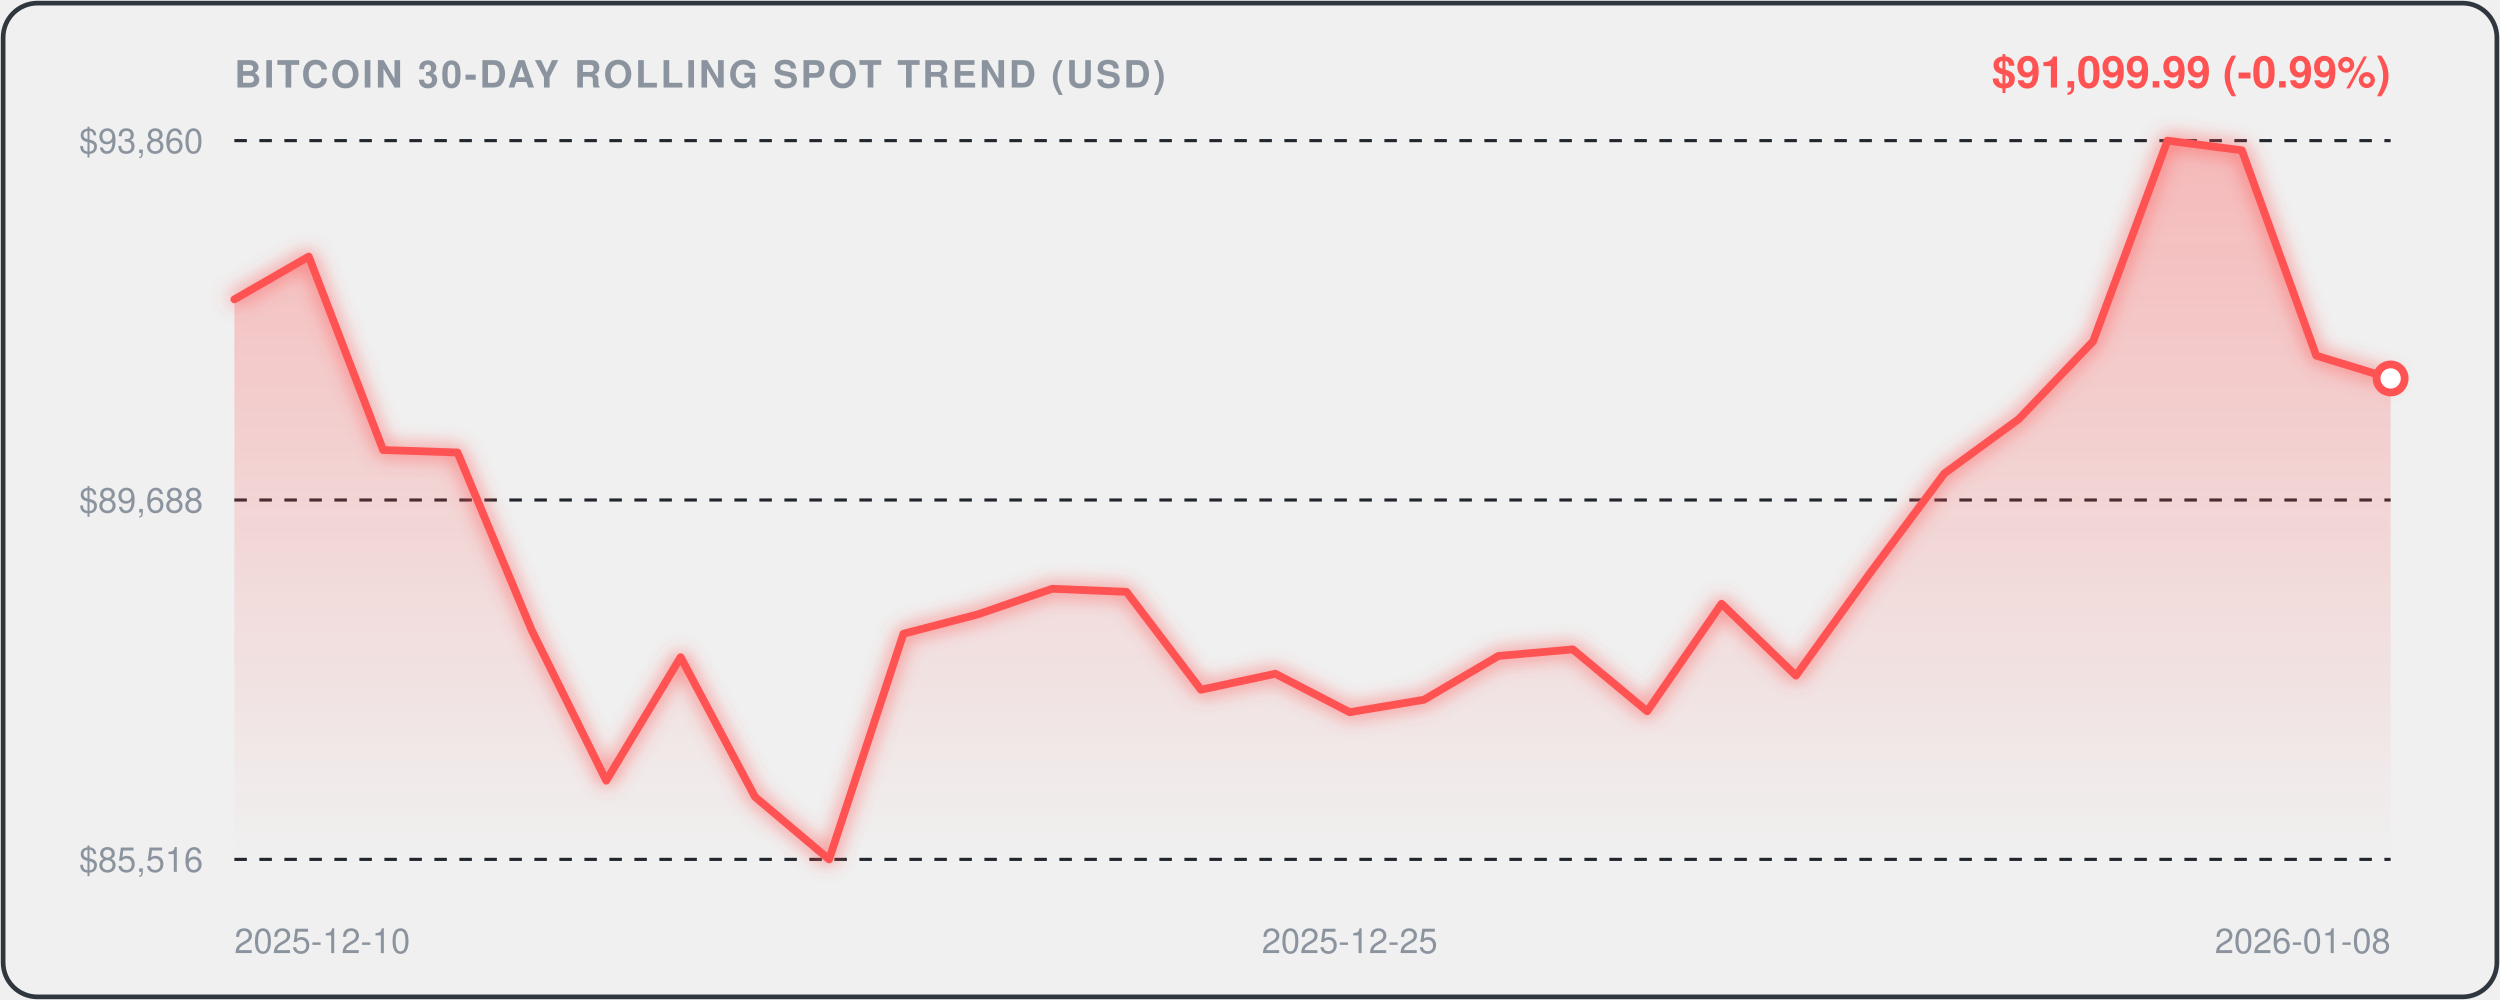
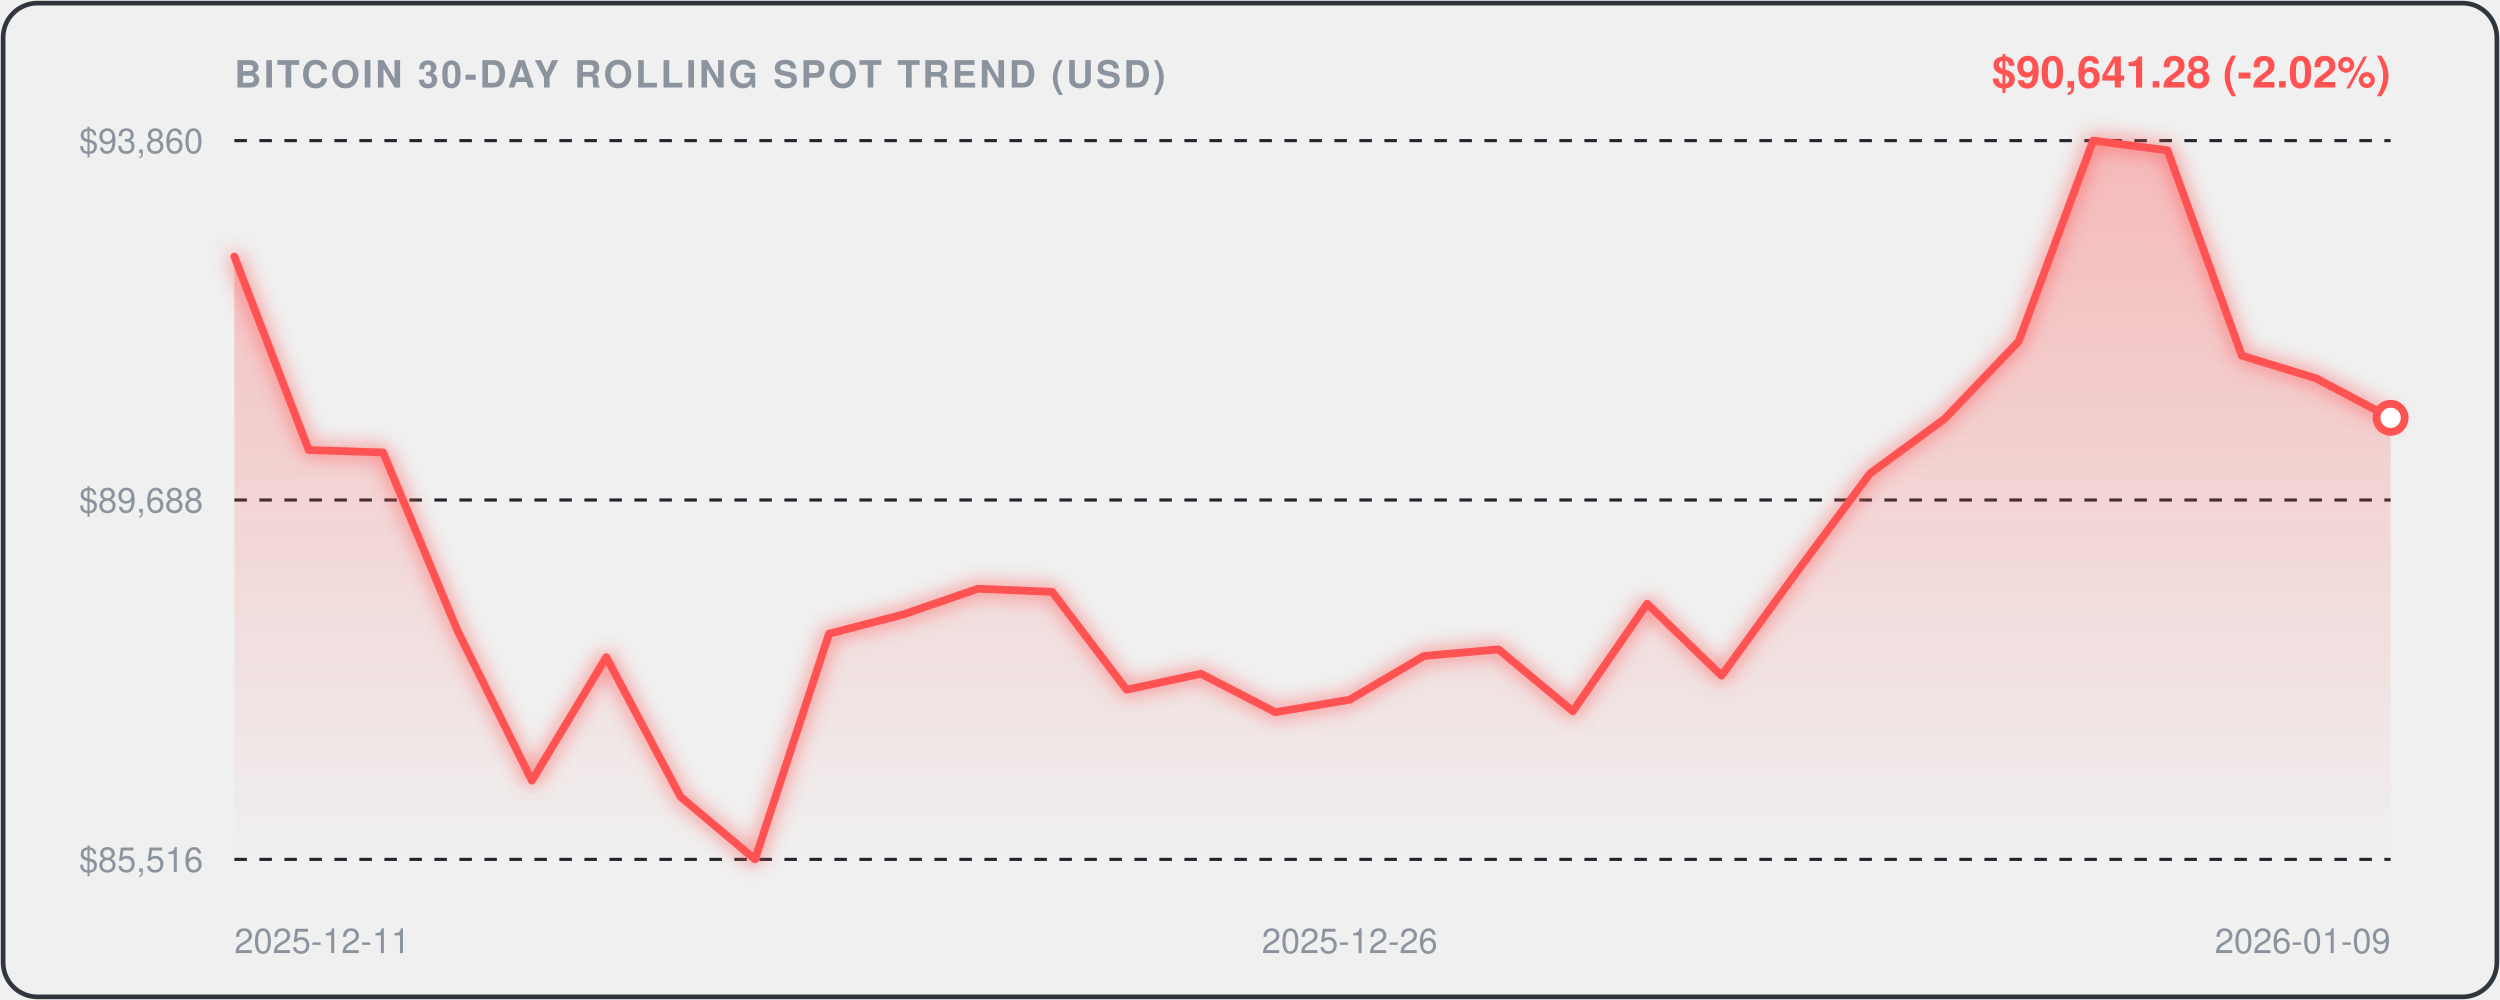
<svg xmlns="http://www.w3.org/2000/svg" viewBox="0 0 800 320" width="100%" height="100%" style="background:#0d1117;border-radius:12px;font-family:-apple-system,BlinkMacSystemFont,'Segoe UI',Helvetica,Arial,sans-serif;">
  <defs>
    <linearGradient id="areaGrad" x1="0" y1="0" x2="0" y2="1">
      <stop offset="0%" stop-color="rgba(255, 82, 82, 0.35)" />
      <stop offset="100%" stop-color="rgba(255, 82, 82, 0.0)" />
    </linearGradient>
    <filter id="glow" x="-20%" y="-20%" width="140%" height="140%">
      <feGaussianBlur stdDeviation="3" result="blur" />
      <feComposite in="SourceGraphic" in2="blur" operator="over" />
    </filter>
  </defs>
  <rect x="1" y="1" width="798" height="318" rx="11" fill="none" stroke="#30363d" stroke-width="1.5" />
  <text x="75" y="28" fill="#8b949e" font-size="12" font-weight="600" letter-spacing="0.8">BITCOIN 30-DAY ROLLING SPOT TREND (USD)</text>
-   <text x="765" y="28" text-anchor="end" fill="#FF5252" font-size="14" font-weight="700">$91,099.99 (-0.99%)</text>
+   <text x="765" y="28" text-anchor="end" fill="#FF5252" font-size="14" font-weight="700">$90,641.28 (-2.02%)</text>
  <line x1="75" y1="45" x2="765" y2="45" stroke="#21262d" stroke-width="1" stroke-dasharray="4,4" />
  <text x="65" y="49" text-anchor="end" fill="#8b949e" font-size="11">$93,860</text>
  <line x1="75" y1="160.0" x2="765" y2="160.0" stroke="#21262d" stroke-width="1" stroke-dasharray="4,4" />
  <text x="65" y="164.0" text-anchor="end" fill="#8b949e" font-size="11">$89,688</text>
  <line x1="75" y1="275" x2="765" y2="275" stroke="#21262d" stroke-width="1" stroke-dasharray="4,4" />
  <text x="65" y="279" text-anchor="end" fill="#8b949e" font-size="11">$85,516</text>
-   <path d="M 75.0,95.8 L 98.8,82.1 L 122.6,144.0 L 146.4,144.8 L 170.2,201.8 L 194.0,249.8 L 217.8,210.3 L 241.6,255.0 L 265.3,275.0 L 289.1,202.8 L 312.9,196.6 L 336.7,188.4 L 360.5,189.4 L 384.3,220.7 L 408.1,215.6 L 431.9,227.9 L 455.7,223.9 L 479.5,209.9 L 503.3,207.8 L 527.1,227.6 L 550.9,193.2 L 574.7,216.2 L 598.4,183.4 L 622.2,151.5 L 646.0,134.1 L 669.8,109.2 L 693.6,45.0 L 717.4,48.1 L 741.2,113.8 L 765.0,121.1 L 765.0,275.0 L 75.0,275.0 Z" fill="url(#areaGrad)" />
-   <path d="M 75.0,95.8 L 98.8,82.1 L 122.6,144.0 L 146.4,144.8 L 170.2,201.8 L 194.0,249.8 L 217.8,210.3 L 241.6,255.0 L 265.3,275.0 L 289.1,202.8 L 312.9,196.6 L 336.7,188.4 L 360.5,189.4 L 384.3,220.7 L 408.1,215.6 L 431.9,227.9 L 455.7,223.9 L 479.5,209.9 L 503.3,207.8 L 527.1,227.6 L 550.9,193.2 L 574.7,216.2 L 598.4,183.4 L 622.2,151.5 L 646.0,134.1 L 669.8,109.2 L 693.6,45.0 L 717.4,48.1 L 741.2,113.8 L 765.0,121.1" fill="none" stroke="#FF5252" stroke-width="2.5" stroke-linecap="round" stroke-linejoin="round" filter="url(#glow)" />
-   <circle cx="765.0" cy="121.1" r="4.5" fill="#ffffff" stroke="#FF5252" stroke-width="2.5" />
-   <text x="75.0" y="305" fill="#8b949e" font-size="11" text-anchor="start">2025-12-10</text>
-   <text x="431.9" y="305" fill="#8b949e" font-size="11" text-anchor="middle">2025-12-25</text>
-   <text x="765.0" y="305" fill="#8b949e" font-size="11" text-anchor="end">2026-01-08</text>
+   <path d="M 75.0,82.1 L 98.8,144.0 L 122.6,144.8 L 146.4,201.8 L 170.2,249.8 L 194.0,210.3 L 217.8,255.0 L 241.6,275.0 L 265.3,202.8 L 289.1,196.6 L 312.9,188.4 L 336.7,189.4 L 360.5,220.7 L 384.3,215.6 L 408.1,227.9 L 431.9,223.9 L 455.7,209.9 L 479.5,207.8 L 503.3,227.6 L 527.1,193.2 L 550.9,216.2 L 574.7,183.4 L 598.4,151.5 L 622.2,134.1 L 646.0,109.2 L 669.8,45.0 L 693.6,48.1 L 717.4,113.8 L 741.2,121.1 L 765.0,133.7 L 765.0,275.0 L 75.0,275.0 Z" fill="url(#areaGrad)" />
+   <path d="M 75.0,82.1 L 98.8,144.0 L 122.6,144.8 L 146.4,201.8 L 170.2,249.8 L 194.0,210.3 L 217.8,255.0 L 241.6,275.0 L 265.3,202.8 L 289.1,196.6 L 312.9,188.4 L 336.7,189.4 L 360.5,220.7 L 384.3,215.6 L 408.1,227.9 L 431.9,223.9 L 455.7,209.9 L 479.5,207.8 L 503.3,227.6 L 527.1,193.2 L 550.9,216.2 L 574.7,183.4 L 598.4,151.5 L 622.2,134.1 L 646.0,109.2 L 669.8,45.0 L 693.6,48.1 L 717.4,113.8 L 741.2,121.1 L 765.0,133.7" fill="none" stroke="#FF5252" stroke-width="2.5" stroke-linecap="round" stroke-linejoin="round" filter="url(#glow)" />
+   <circle cx="765.0" cy="133.7" r="4.5" fill="#ffffff" stroke="#FF5252" stroke-width="2.5" />
+   <text x="75.0" y="305" fill="#8b949e" font-size="11" text-anchor="start">2025-12-11</text>
+   <text x="431.9" y="305" fill="#8b949e" font-size="11" text-anchor="middle">2025-12-26</text>
+   <text x="765.0" y="305" fill="#8b949e" font-size="11" text-anchor="end">2026-01-09</text>
</svg>
